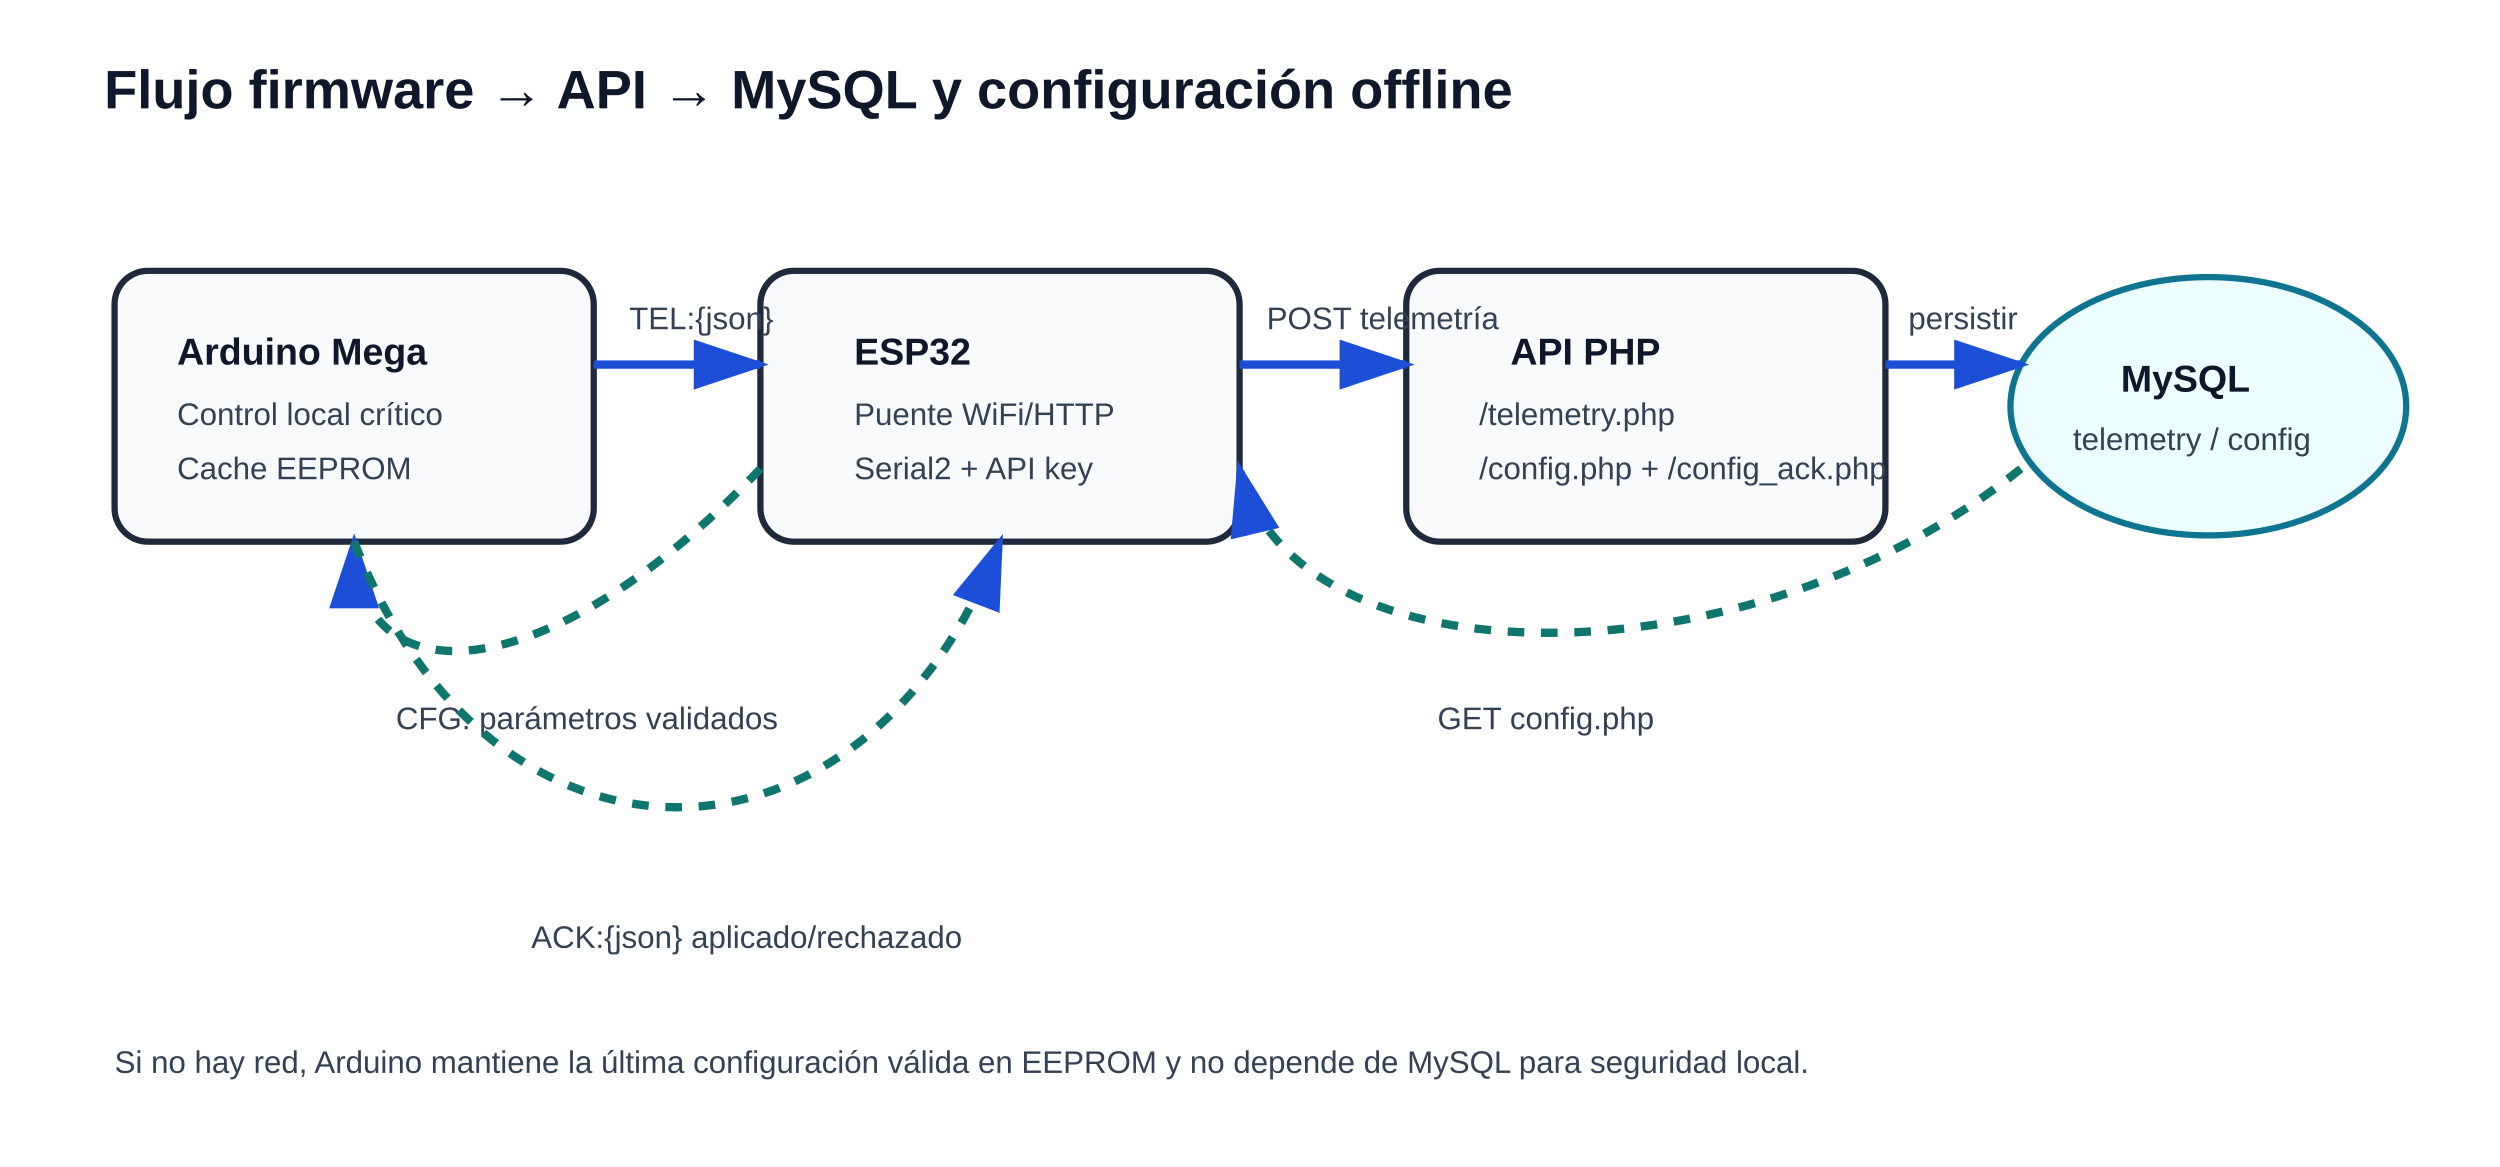
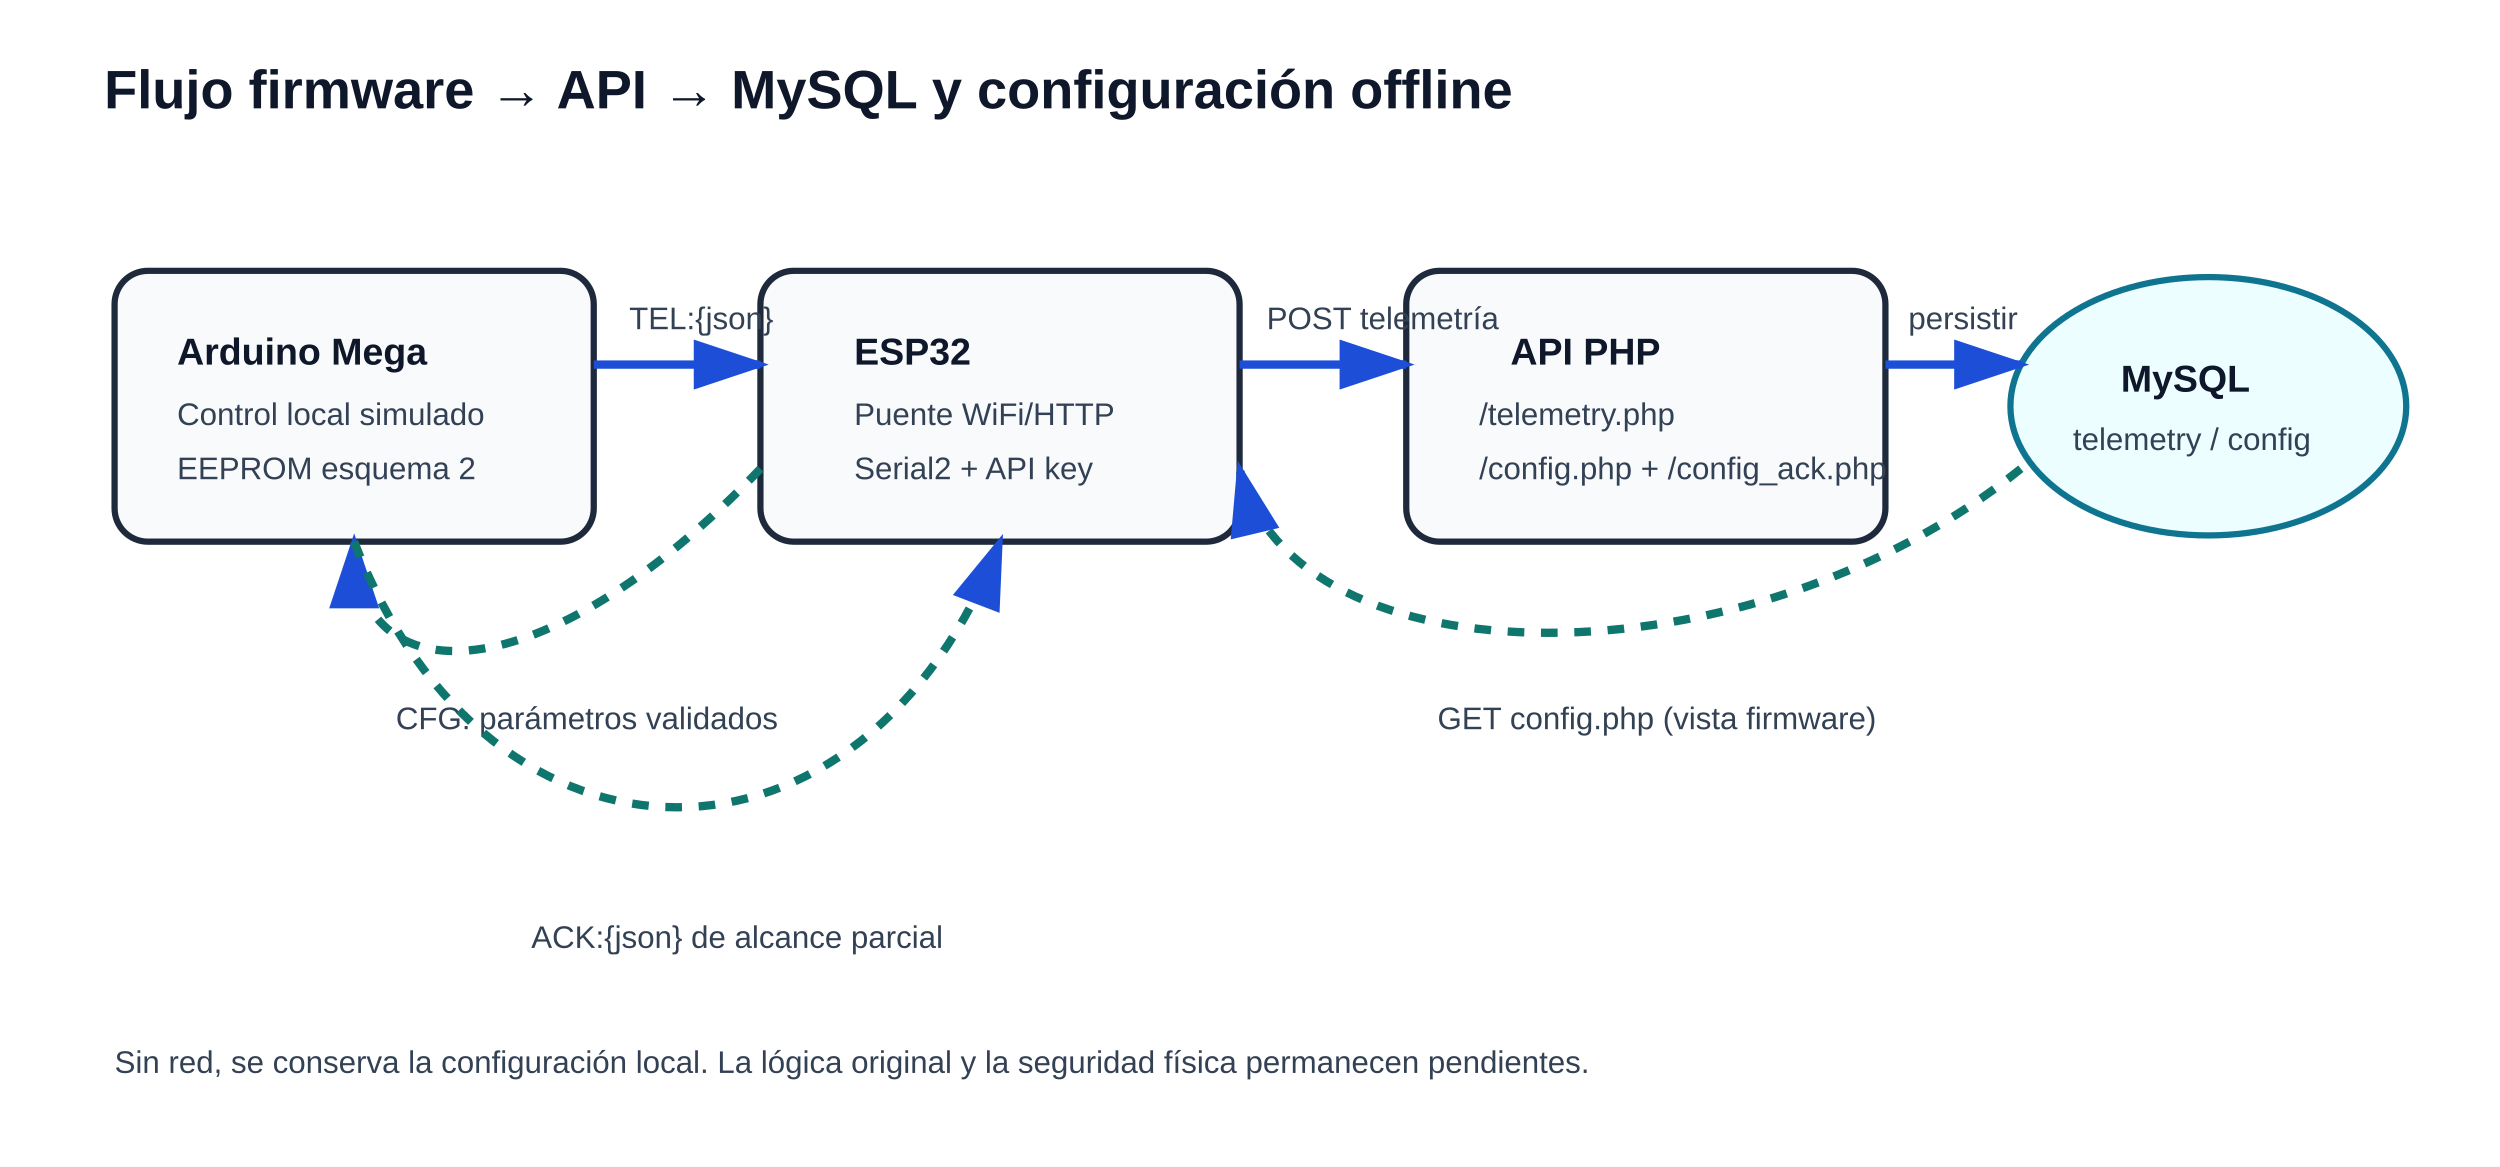
<svg xmlns="http://www.w3.org/2000/svg" width="1200" height="560" viewBox="0 0 1200 560" role="img" aria-labelledby="title desc">
  <defs>
    <marker id="arrow" markerWidth="10" markerHeight="10" refX="8" refY="3" orient="auto" markerUnits="strokeWidth">
      <path d="M0,0 L0,6 L9,3 z" fill="#1d4ed8" />
    </marker>
    <style>
      .box { fill: #f8fafc; stroke: #1e293b; stroke-width: 3; rx: 16; }
      .db { fill: #ecfeff; stroke: #0e7490; stroke-width: 3; }
      .title { font-family: Arial, sans-serif; font-size: 26px; font-weight: 700; fill: #0f172a; }
      .label { font-family: Arial, sans-serif; font-size: 18px; font-weight: 700; fill: #0f172a; }
      .small { font-family: Arial, sans-serif; font-size: 15px; fill: #334155; }
      .arrow { fill: none; stroke: #1d4ed8; stroke-width: 4; marker-end: url(#arrow); }
      .back { fill: none; stroke: #0f766e; stroke-width: 4; marker-end: url(#arrow); stroke-dasharray: 8 8; }
    </style>
  </defs>
  <rect width="1200" height="560" fill="#ffffff" />
  <text x="50" y="52" class="title">Flujo firmware → API → MySQL y configuración offline</text>
  <rect x="55" y="130" width="230" height="130" class="box" />
  <text x="85" y="175" class="label">Arduino Mega</text>
-   <text x="85" y="204" class="small">Control local crítico</text>
-   <text x="85" y="230" class="small">Cache EEPROM</text>
+   <text x="85" y="204" class="small">Control local simulado</text>
+   <text x="85" y="230" class="small">EEPROM esquema 2</text>
  <rect x="365" y="130" width="230" height="130" class="box" />
  <text x="410" y="175" class="label">ESP32</text>
  <text x="410" y="204" class="small">Puente WiFi/HTTP</text>
  <text x="410" y="230" class="small">Serial2 + API key</text>
  <rect x="675" y="130" width="230" height="130" class="box" />
  <text x="725" y="175" class="label">API PHP</text>
  <text x="710" y="204" class="small">/telemetry.php</text>
  <text x="710" y="230" class="small">/config.php + /config_ack.php</text>
  <ellipse cx="1060" cy="195" rx="95" ry="62" class="db" />
  <text x="1018" y="188" class="label">MySQL</text>
  <text x="995" y="216" class="small">telemetry / config</text>
  <path d="M285 175 L365 175" class="arrow" />
  <text x="302" y="158" class="small">TEL:{json}</text>
  <path d="M595 175 L675 175" class="arrow" />
  <text x="608" y="158" class="small">POST telemetría</text>
  <path d="M905 175 L970 175" class="arrow" />
  <text x="916" y="158" class="small">persistir</text>
  <path d="M970 225 C840 330 620 330 595 225" class="back" />
-   <text x="690" y="350" class="small">GET config.php</text>
+   <text x="690" y="350" class="small">GET config.php (vista firmware)</text>
  <path d="M365 225 C260 335 170 335 170 260" class="back" />
  <text x="190" y="350" class="small">CFG: parámetros validados</text>
  <path d="M170 260 C235 430 415 430 480 260" class="back" />
-   <text x="255" y="455" class="small">ACK:{json} aplicado/rechazado</text>
-   <text x="55" y="515" class="small">Si no hay red, Arduino mantiene la última configuración válida en EEPROM y no depende de MySQL para seguridad local.</text>
+   <text x="255" y="455" class="small">ACK:{json} de alcance parcial</text>
+   <text x="55" y="515" class="small">Sin red, se conserva la configuración local. La lógica original y la seguridad física permanecen pendientes.</text>
</svg>
